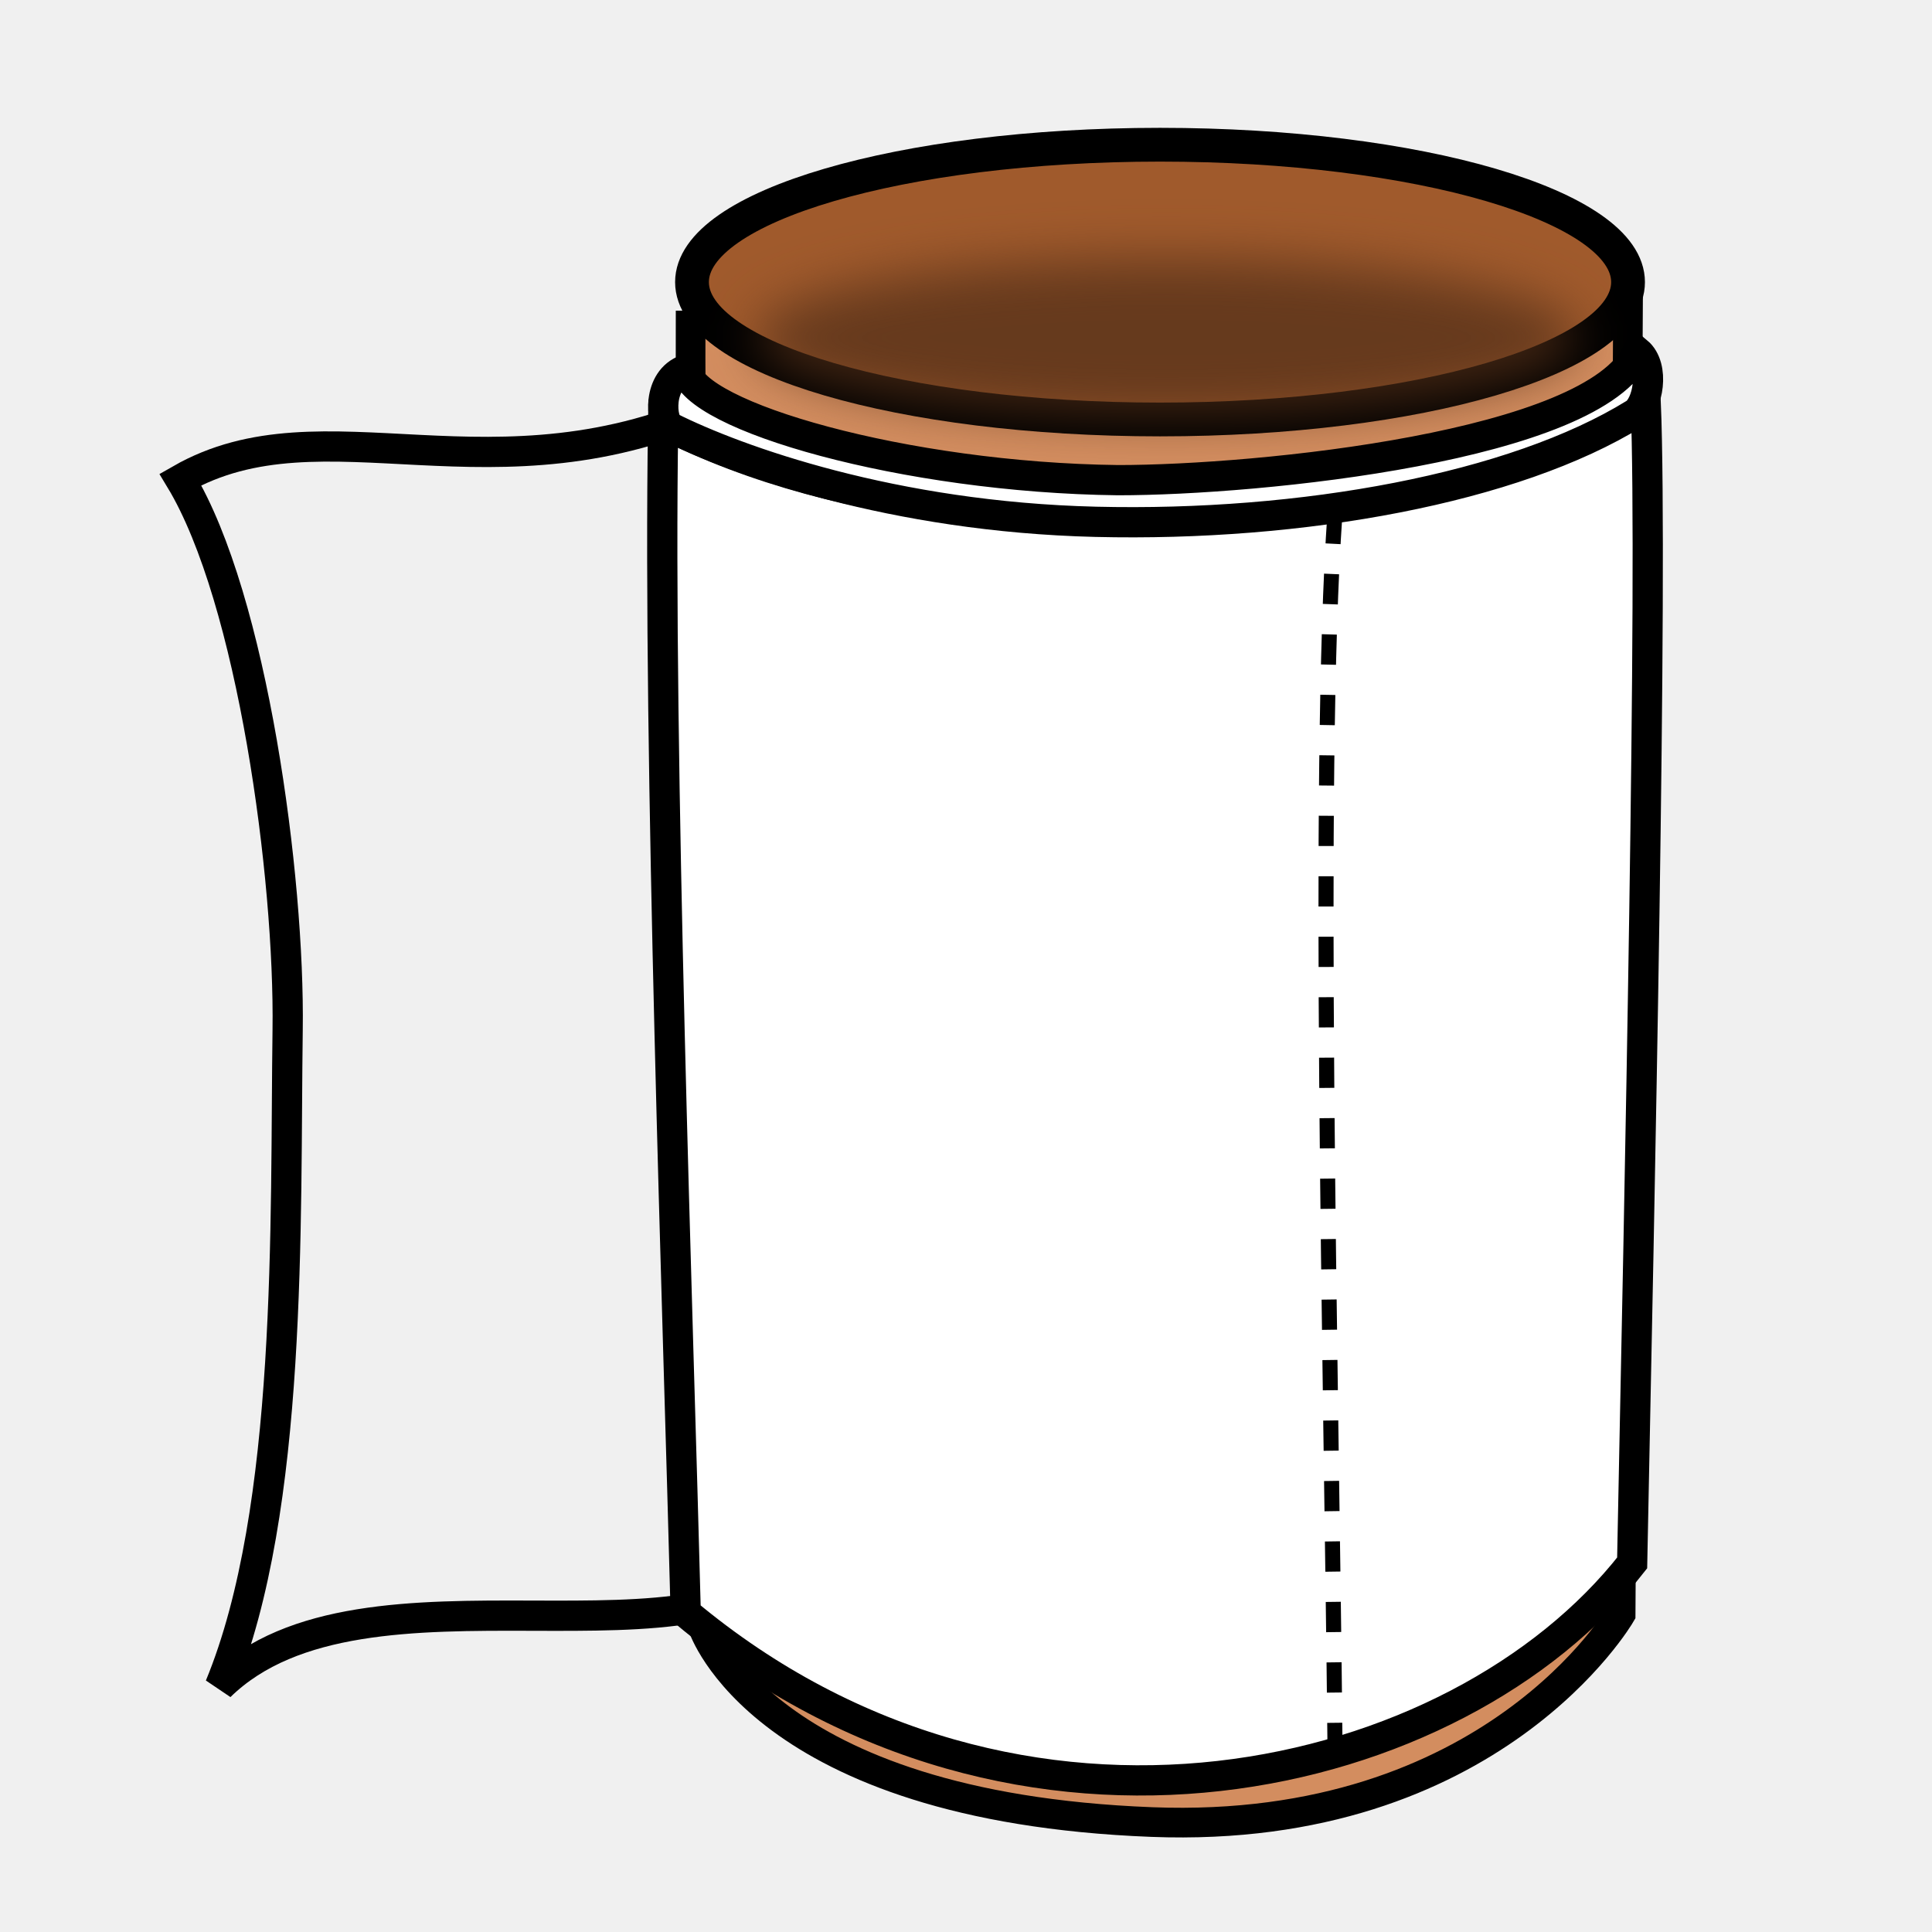
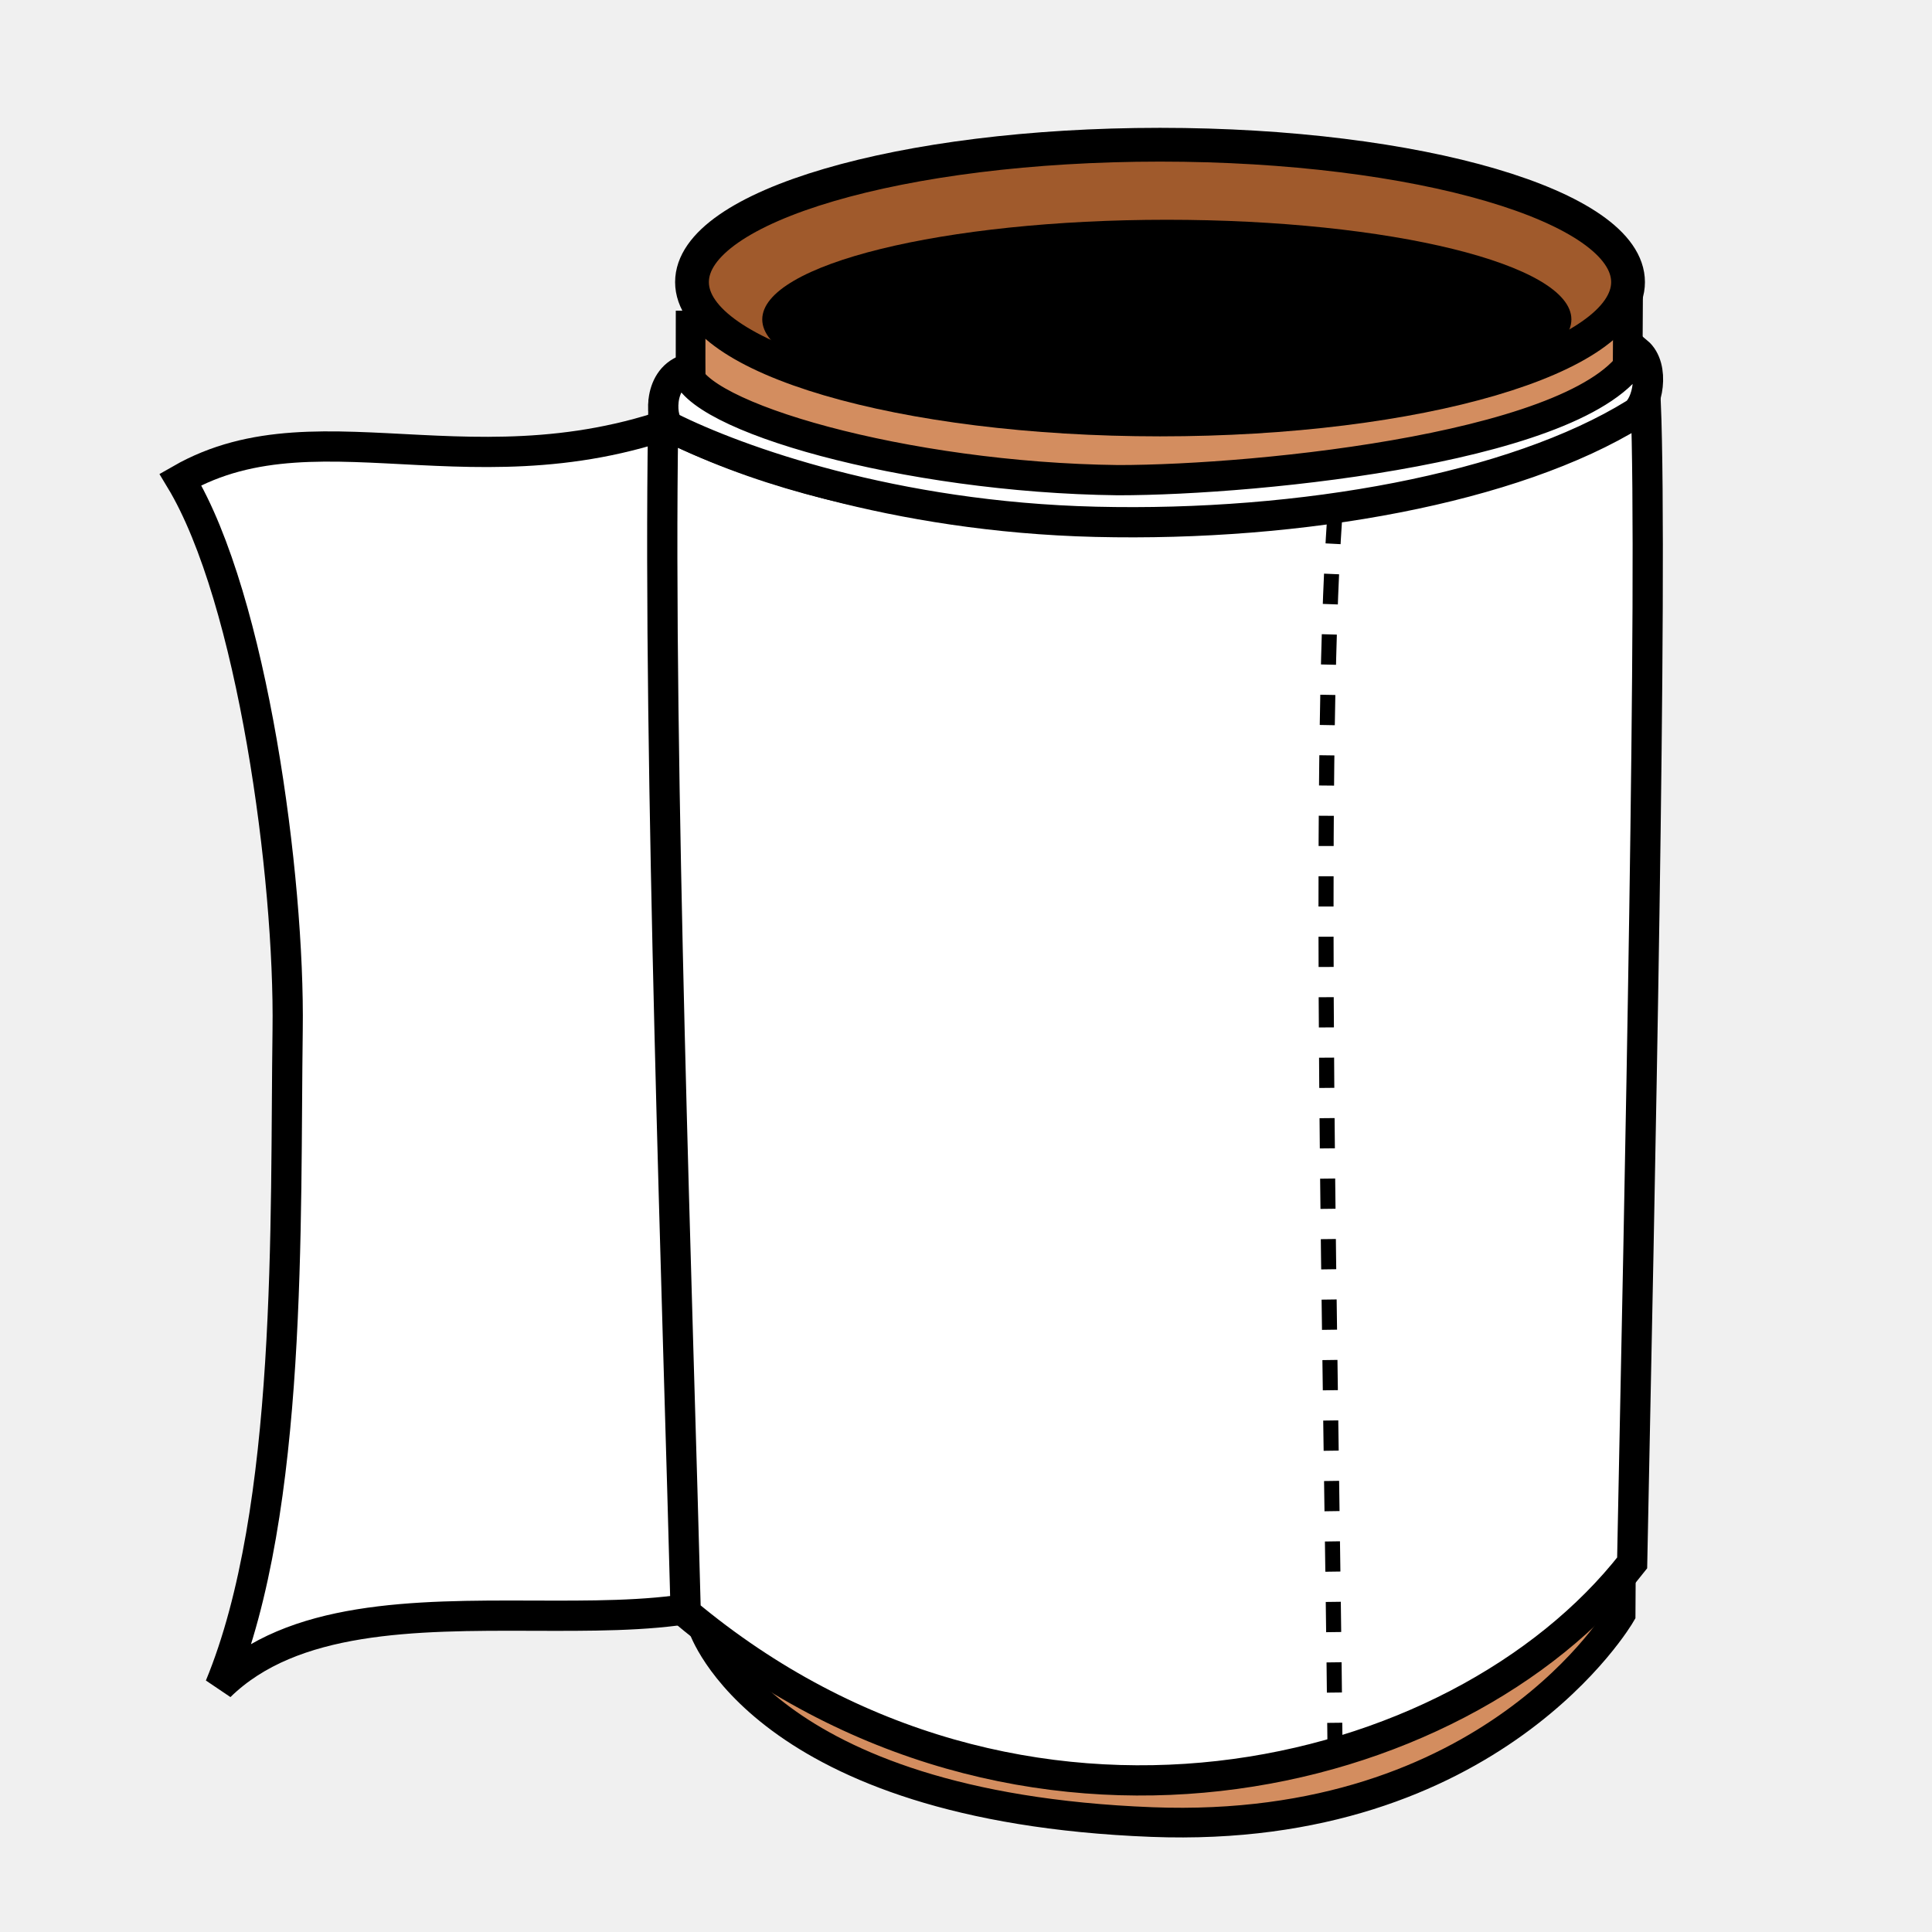
<svg xmlns="http://www.w3.org/2000/svg" width="64" height="64" viewBox="0 0 16.933 16.933" version="1.1" id="svg8">
-   <defs id="defs2">
-     <filter style="color-interpolation-filters:sRGB" id="filter1343" x="-0.072" width="1.143" y="-0.39" height="1.781">
-       <feGaussianBlur stdDeviation="0.223" id="feGaussianBlur1345" />
-     </filter>
-   </defs>
+   <defs id="defs2" />
  <g id="layer1" transform="translate(0,-280.0666)">
-     <path style="fill:none;stroke:#000000;stroke-width:0.265px;stroke-linecap:butt;stroke-linejoin:miter;stroke-opacity:1" d="m 6.314,283.601 c -1.982,0.923 -3.473,-0.054 -4.733,0.668 0.633,1.048 0.959,3.49 0.94,4.826 -0.023,1.66 0.048,4.199 -0.594,5.751 1.268,-1.242 4.31,-0.004 5.119,-1.212 C 9.002,290.711 6.314,283.601 6.314,283.601 Z" id="path1347" />
+     <path style="fill:#ffffff;stroke:#000000;stroke-width:0.265px;stroke-linecap:butt;stroke-linejoin:miter;stroke-opacity:1" d="m 6.314,283.601 c -1.982,0.923 -3.473,-0.054 -4.733,0.668 0.633,1.048 0.959,3.49 0.94,4.826 -0.023,1.66 0.048,4.199 -0.594,5.751 1.268,-1.242 4.31,-0.004 5.119,-1.212 C 9.002,290.711 6.314,283.601 6.314,283.601 Z" id="path1347" />
    <path style="fill:#d38d5f;stroke:#000000;stroke-width:0.26px;stroke-linecap:butt;stroke-linejoin:miter;stroke-opacity:1" d="m 6.053,282.79 c -0.01,1.761 0.109,11.537 0.109,11.537 0,0 0.512,1.577 3.934,1.709 2.986,0.115 4.108,-1.822 4.108,-1.822 l 0.065,-11.537 c 0,0 -1.323,0.566 -4.106,0.633 -1.425,-0.251 -3.454,-0.109 -4.111,-0.521 z" id="path817" />
    <ellipse style="opacity:1;fill:#a05a2c;fill-opacity:1;stroke:#000000;stroke-width:0.296;stroke-miterlimit:4;stroke-dasharray:none" id="path819" cx="10.167" cy="282.539" rx="4.102" ry="1.204" />
-     <ellipse style="opacity:1;fill:#553018;fill-opacity:0.761;stroke:none;stroke-width:0.265;stroke-miterlimit:4;stroke-dasharray:none;filter:url(#filter1343)" id="path821" cx="10.181" cy="283.027" rx="3.732" ry="0.686" transform="matrix(0.9668926,0,0,1.00032,0.3827119,-0.0924722)" />
+     <ellipse style="opacity:1;fill:#000000;fill-opacity:1;stroke:none;stroke-width:0.265;stroke-miterlimit:4;stroke-dasharray:none;" id="path821" cx="10.181" cy="283.027" rx="3.732" ry="0.686" transform="matrix(0.9501177,0,0,1.272978,0.5534925,-77.42113)" />
    <path style="fill:#ffffff;stroke:#000000;stroke-width:0.265px;stroke-linecap:butt;stroke-linejoin:miter;stroke-opacity:1" d="m 14.424,283.593 c -0.517,0.54 -5.389,1.829 -8.612,0.187 -0.046,2.94 0.131,7.813 0.198,10.421 2.929,2.446 6.768,1.516 8.295,-0.436 0.065,-3.213 0.181,-8.61 0.119,-10.172 z" id="path1349" />
    <path style="fill:#ffffff;stroke:#000000;stroke-width:0.265px;stroke-linecap:butt;stroke-linejoin:miter;stroke-opacity:1" d="m 9.799,284.275 c 1.237,0 4.173,-0.295 4.553,-1.124 0.157,0.133 0.089,0.471 -0.025,0.541 -1.058,0.654 -2.915,0.992 -4.724,0.948 -1.775,-0.043 -3.143,-0.536 -3.727,-0.828 -0.087,-0.043 -0.118,-0.418 0.137,-0.507 0.055,0.409 1.92,0.948 3.786,0.97 z" id="path1351" />
    <path style="fill:none;stroke:#000000;stroke-width:0.132;stroke-linecap:butt;stroke-linejoin:miter;stroke-miterlimit:4;stroke-dasharray:0.265, 0.265;stroke-dashoffset:0;stroke-opacity:1" d="m 11.7,284.568 c -0.159,2.289 -0.032,7.472 0,10.746" id="path1353" />
  </g>
</svg>
